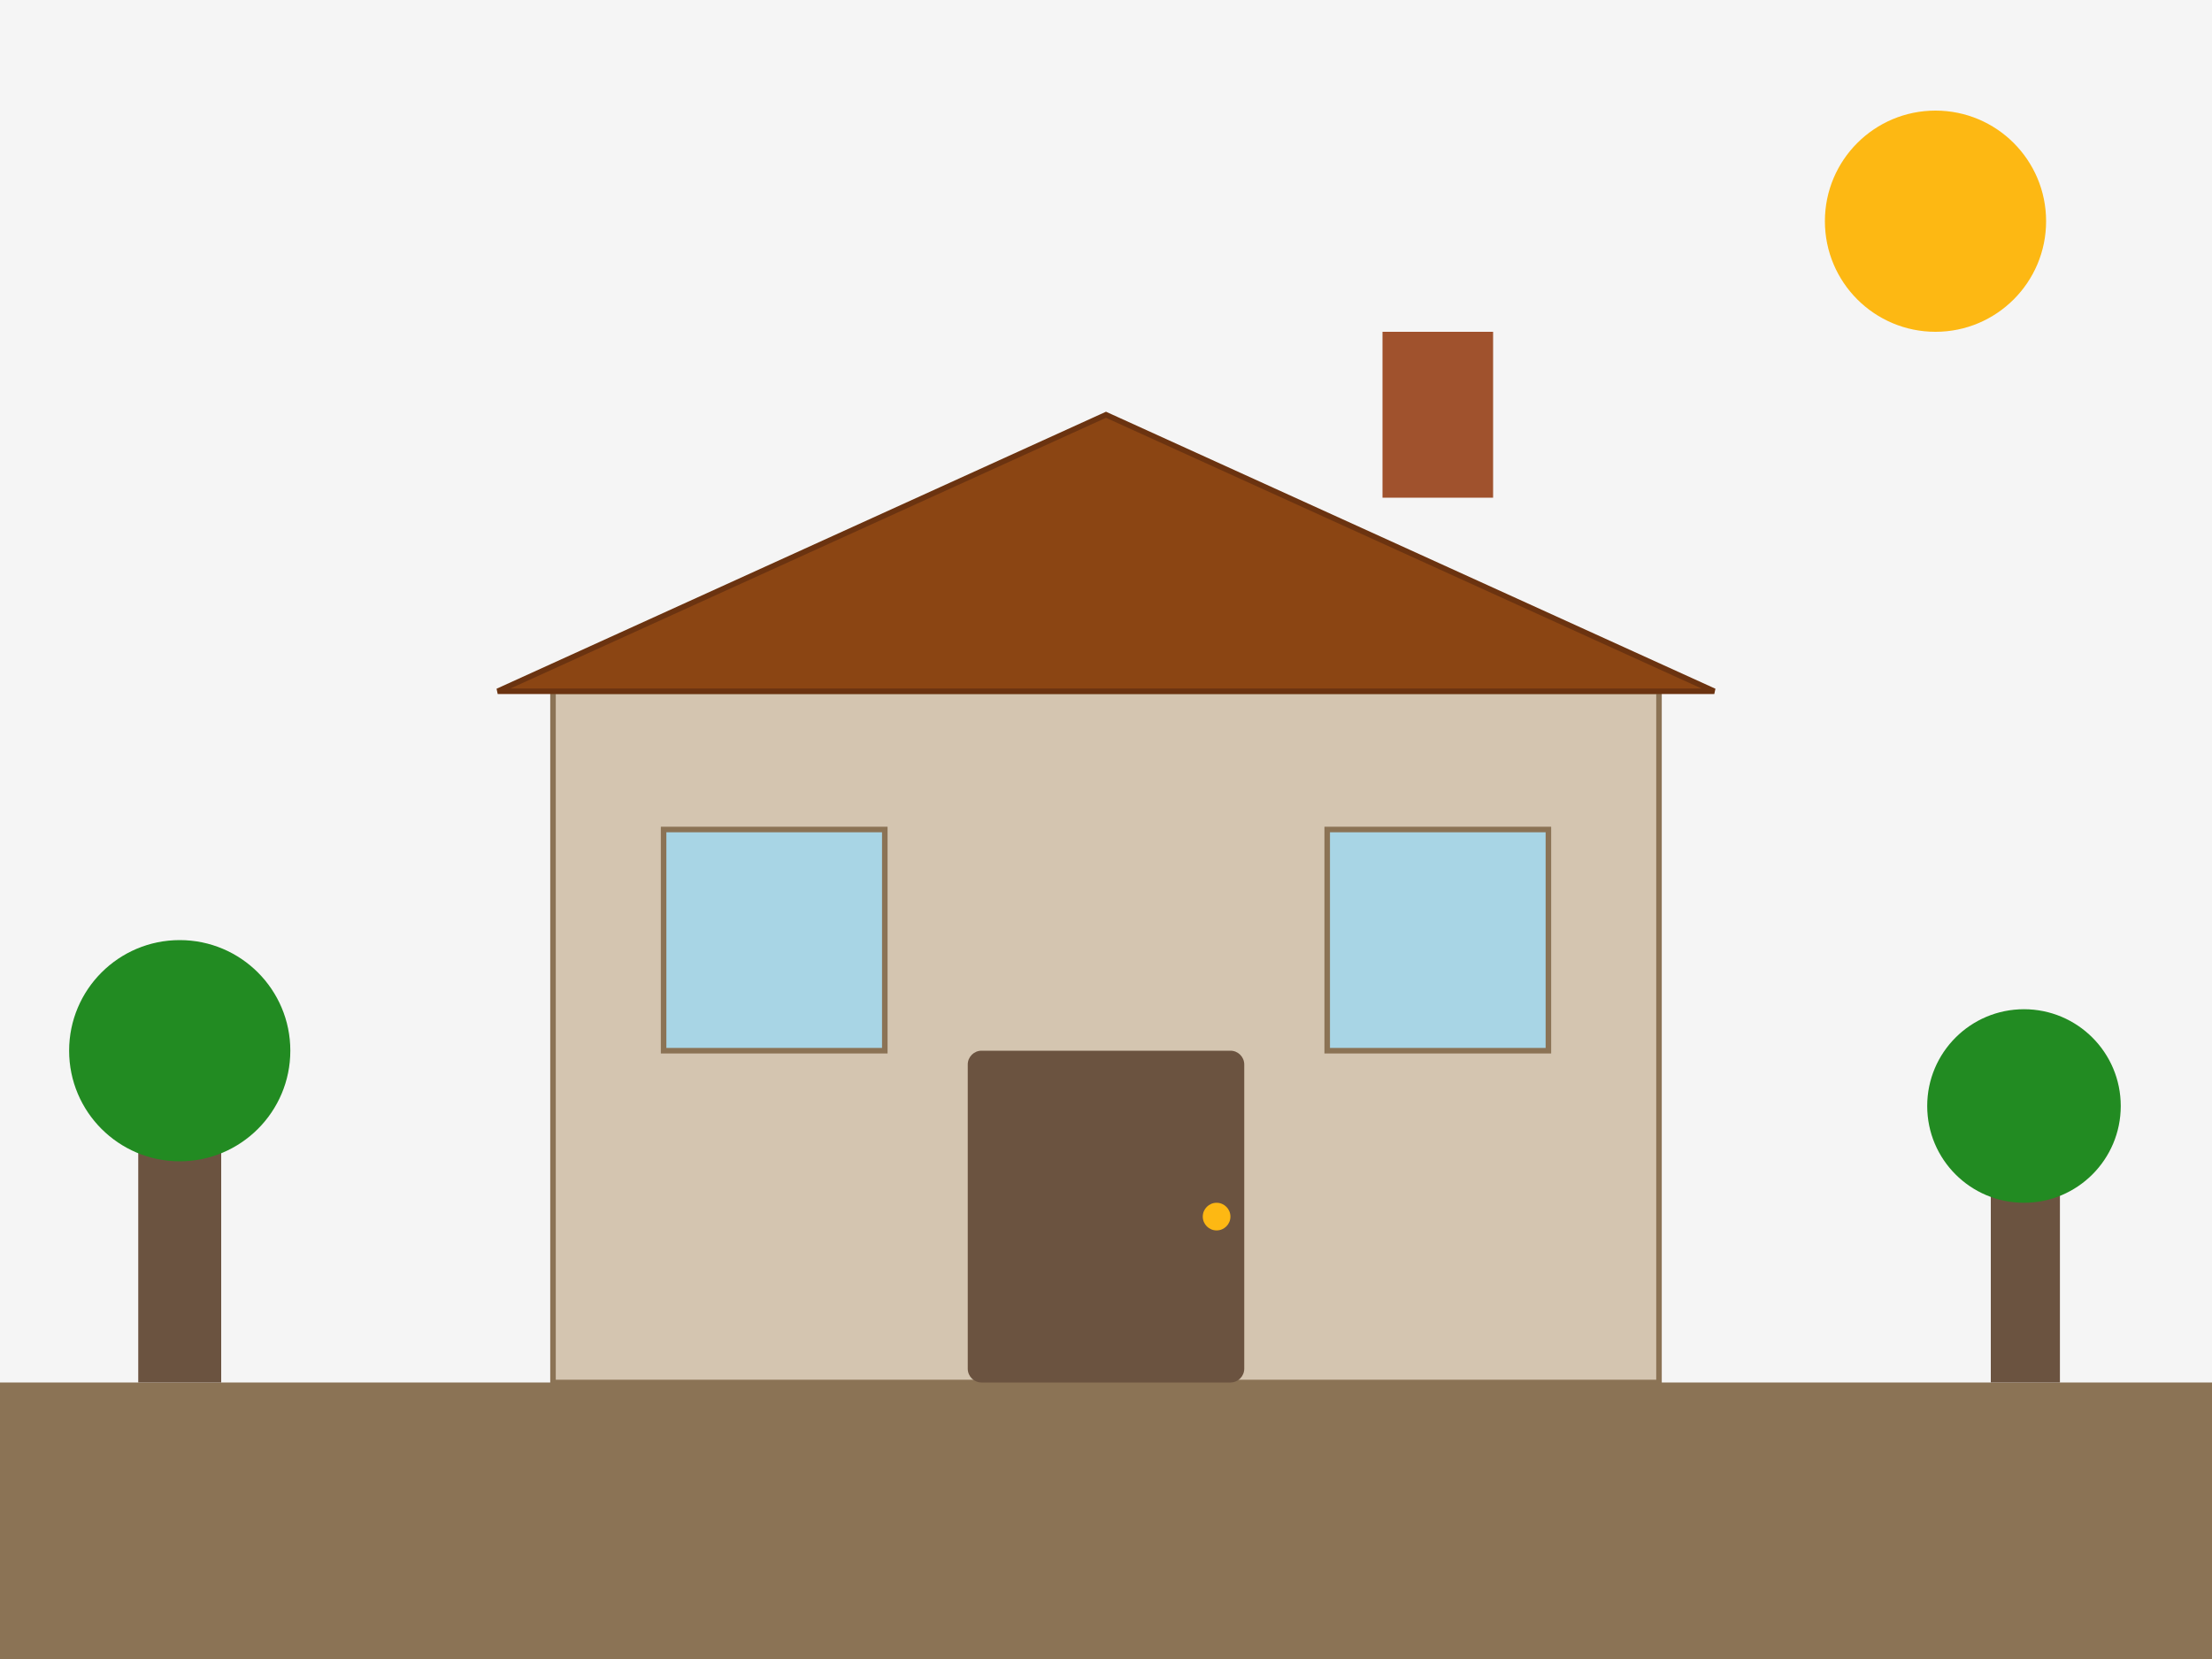
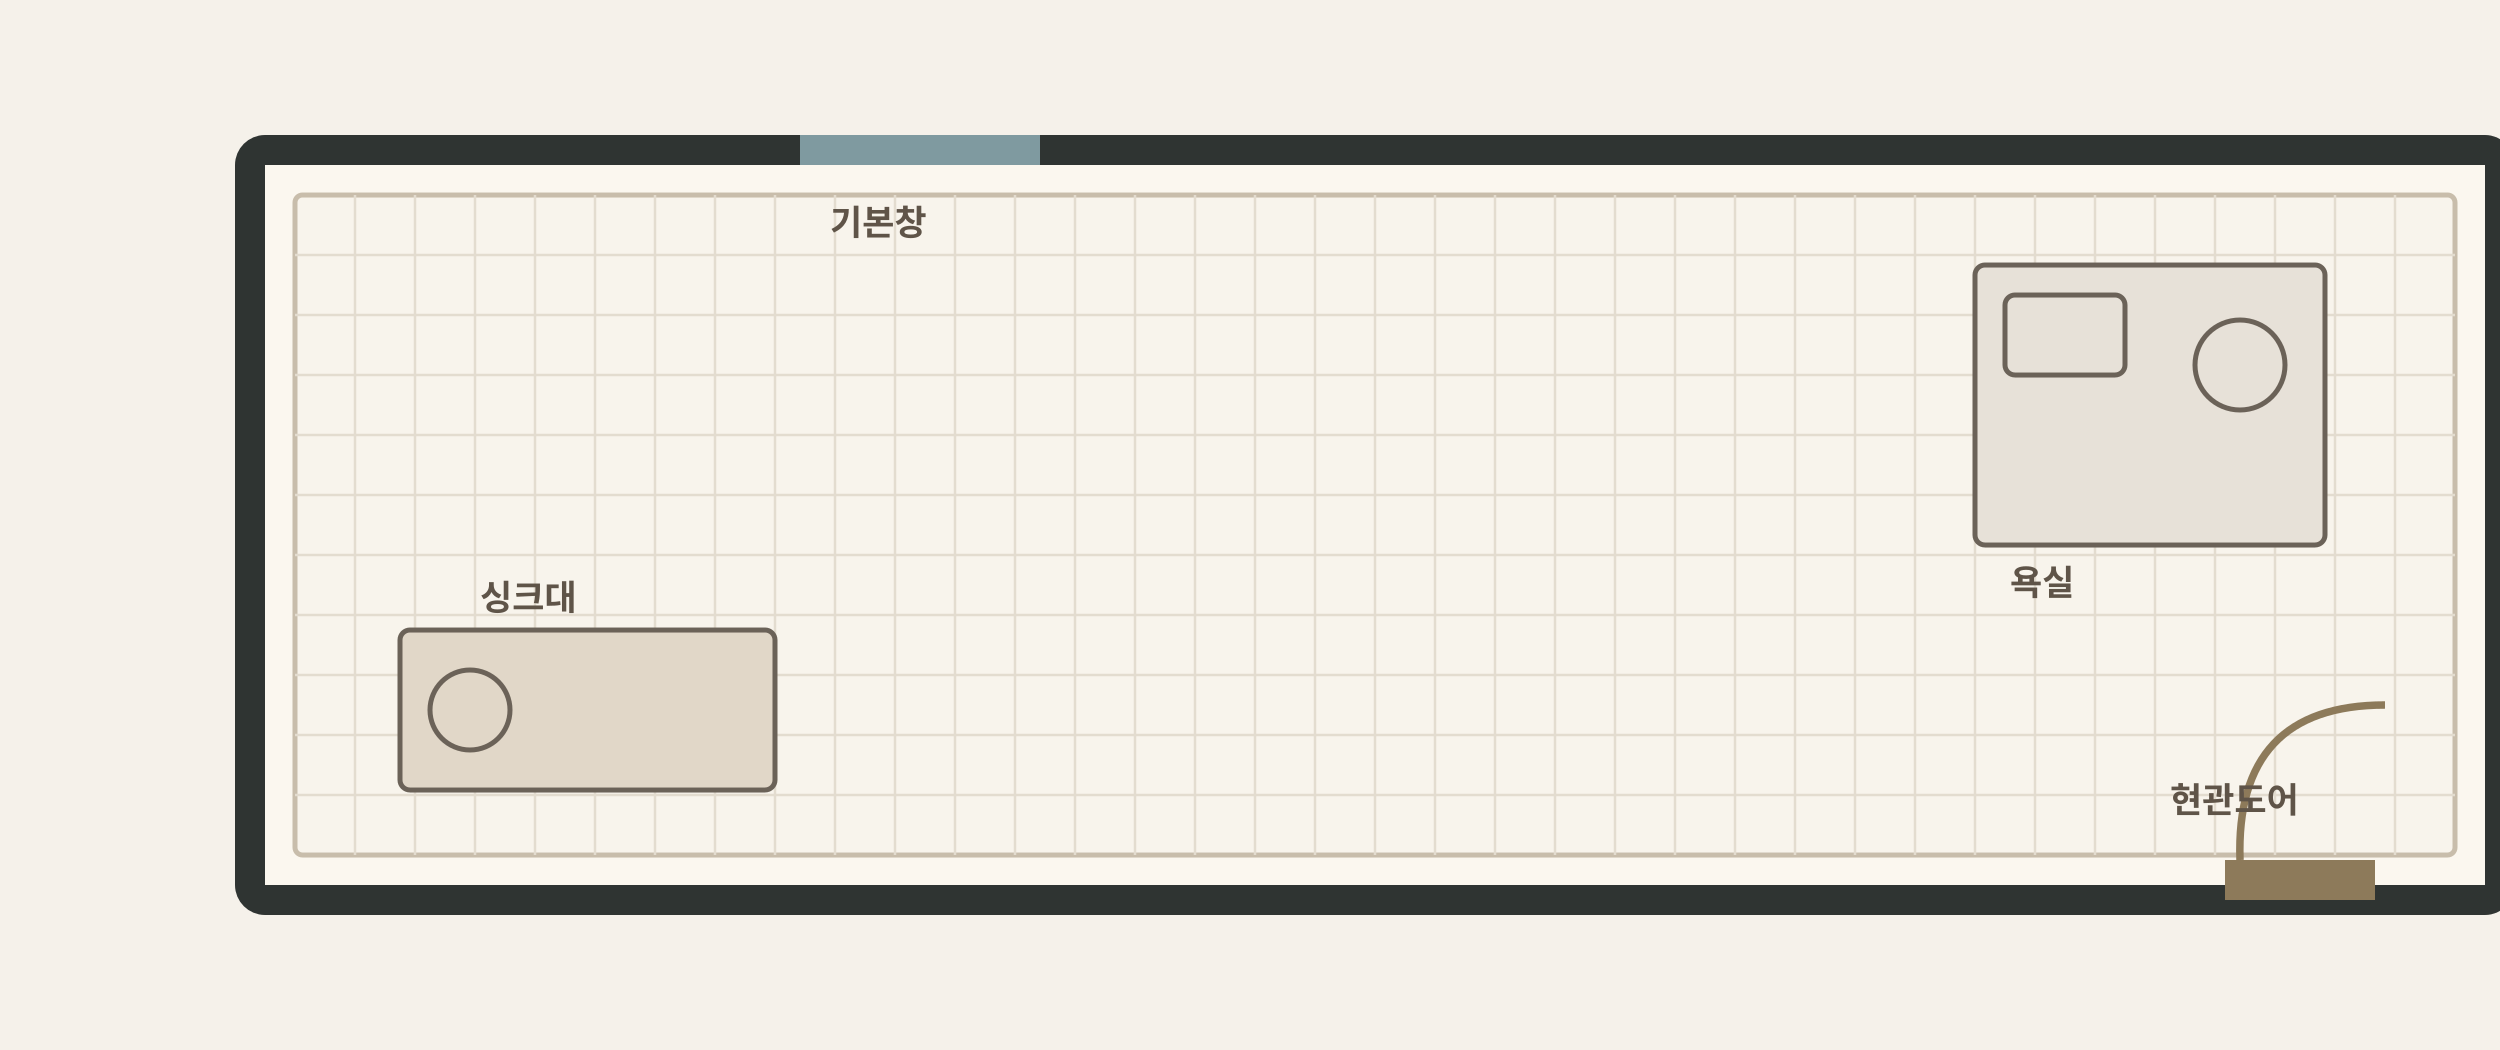
- <svg xmlns="http://www.w3.org/2000/svg" width="800" height="600">
-   <rect width="800" height="600" fill="#f5f5f5" />
-   <rect x="0" y="500" width="800" height="100" fill="#8B7355" />
-   <rect x="200" y="250" width="400" height="250" fill="#D4C5B0" stroke="#8B7355" stroke-width="2" />
-   <rect x="350" y="380" width="100" height="120" fill="#6B5340" rx="5" />
-   <circle cx="440" cy="440" r="5" fill="#FDB813" />
-   <rect x="240" y="300" width="80" height="80" fill="#A8D5E5" stroke="#8B7355" stroke-width="2" />
-   <rect x="480" y="300" width="80" height="80" fill="#A8D5E5" stroke="#8B7355" stroke-width="2" />
-   <polygon points="180,250 400,150 620,250" fill="#8B4513" stroke="#6B3310" stroke-width="2" />
-   <rect x="500" y="120" width="40" height="60" fill="#A0522D" />
-   <circle cx="700" cy="80" r="40" fill="#FDB813" />
-   <rect x="50" y="400" width="30" height="100" fill="#6B5340" />
-   <circle cx="65" cy="380" r="40" fill="#228B22" />
-   <rect x="720" y="420" width="25" height="80" fill="#6B5340" />
-   <circle cx="732" cy="400" r="35" fill="#228B22" />
+ <svg xmlns="http://www.w3.org/2000/svg" width="1000" height="420" viewBox="0 0 1000 420" fill="none">
+   <rect width="1000" height="420" fill="#f5f1ea" />
+   <rect x="100" y="60" width="900" height="300" rx="6" fill="#fbf7ef" stroke="#2f3432" stroke-width="12" />
+   <rect x="118" y="78" width="864" height="264" rx="3" fill="#f8f4ec" stroke="#c8bdab" stroke-width="2" />
+   <g stroke="#e3dccf" stroke-width="1">
+     <path d="M142 78V342" />
+     <path d="M166 78V342" />
+     <path d="M190 78V342" />
+     <path d="M214 78V342" />
+     <path d="M238 78V342" />
+     <path d="M262 78V342" />
+     <path d="M286 78V342" />
+     <path d="M310 78V342" />
+     <path d="M334 78V342" />
+     <path d="M358 78V342" />
+     <path d="M382 78V342" />
+     <path d="M406 78V342" />
+     <path d="M430 78V342" />
+     <path d="M454 78V342" />
+     <path d="M478 78V342" />
+     <path d="M502 78V342" />
+     <path d="M526 78V342" />
+     <path d="M550 78V342" />
+     <path d="M574 78V342" />
+     <path d="M598 78V342" />
+     <path d="M622 78V342" />
+     <path d="M646 78V342" />
+     <path d="M670 78V342" />
+     <path d="M694 78V342" />
+     <path d="M718 78V342" />
+     <path d="M742 78V342" />
+     <path d="M766 78V342" />
+     <path d="M790 78V342" />
+     <path d="M814 78V342" />
+     <path d="M838 78V342" />
+     <path d="M862 78V342" />
+     <path d="M886 78V342" />
+     <path d="M910 78V342" />
+     <path d="M934 78V342" />
+     <path d="M958 78V342" />
+     <path d="M118 102H982" />
+     <path d="M118 126H982" />
+     <path d="M118 150H982" />
+     <path d="M118 174H982" />
+     <path d="M118 198H982" />
+     <path d="M118 222H982" />
+     <path d="M118 246H982" />
+     <path d="M118 270H982" />
+     <path d="M118 294H982" />
+     <path d="M118 318H982" />
+   </g>
+   <rect x="890" y="344" width="60" height="16" fill="#8d7a5a" />
+   <path d="M896 344Q894 282 954 282" stroke="#8d7a5a" stroke-width="3" />
+   <text x="868" y="325" fill="#5f5448" font-family="sans-serif" font-size="14" font-weight="700">현관도어</text>
+   <rect x="320" y="54" width="96" height="12" fill="#7f9aa0" />
+   <text x="332" y="94" fill="#5f5448" font-family="sans-serif" font-size="14" font-weight="700">기본창</text>
+   <rect x="160" y="252" width="150" height="64" rx="4" fill="#e1d7c8" stroke="#6b6258" stroke-width="2" />
+   <circle cx="188" cy="284" r="16" stroke="#6b6258" stroke-width="2" />
+   <text x="192" y="244" fill="#5f5448" font-family="sans-serif" font-size="14" font-weight="700">싱크대</text>
+   <rect x="790" y="106" width="140" height="112" rx="4" fill="#e7e1d8" stroke="#6b6258" stroke-width="2" />
+   <circle cx="896" cy="146" r="18" stroke="#6b6258" stroke-width="2" />
+   <rect x="802" y="118" width="48" height="32" rx="4" stroke="#6b6258" stroke-width="2" />
+   <text x="804" y="238" fill="#5f5448" font-family="sans-serif" font-size="14" font-weight="700">욕실</text>
</svg>
